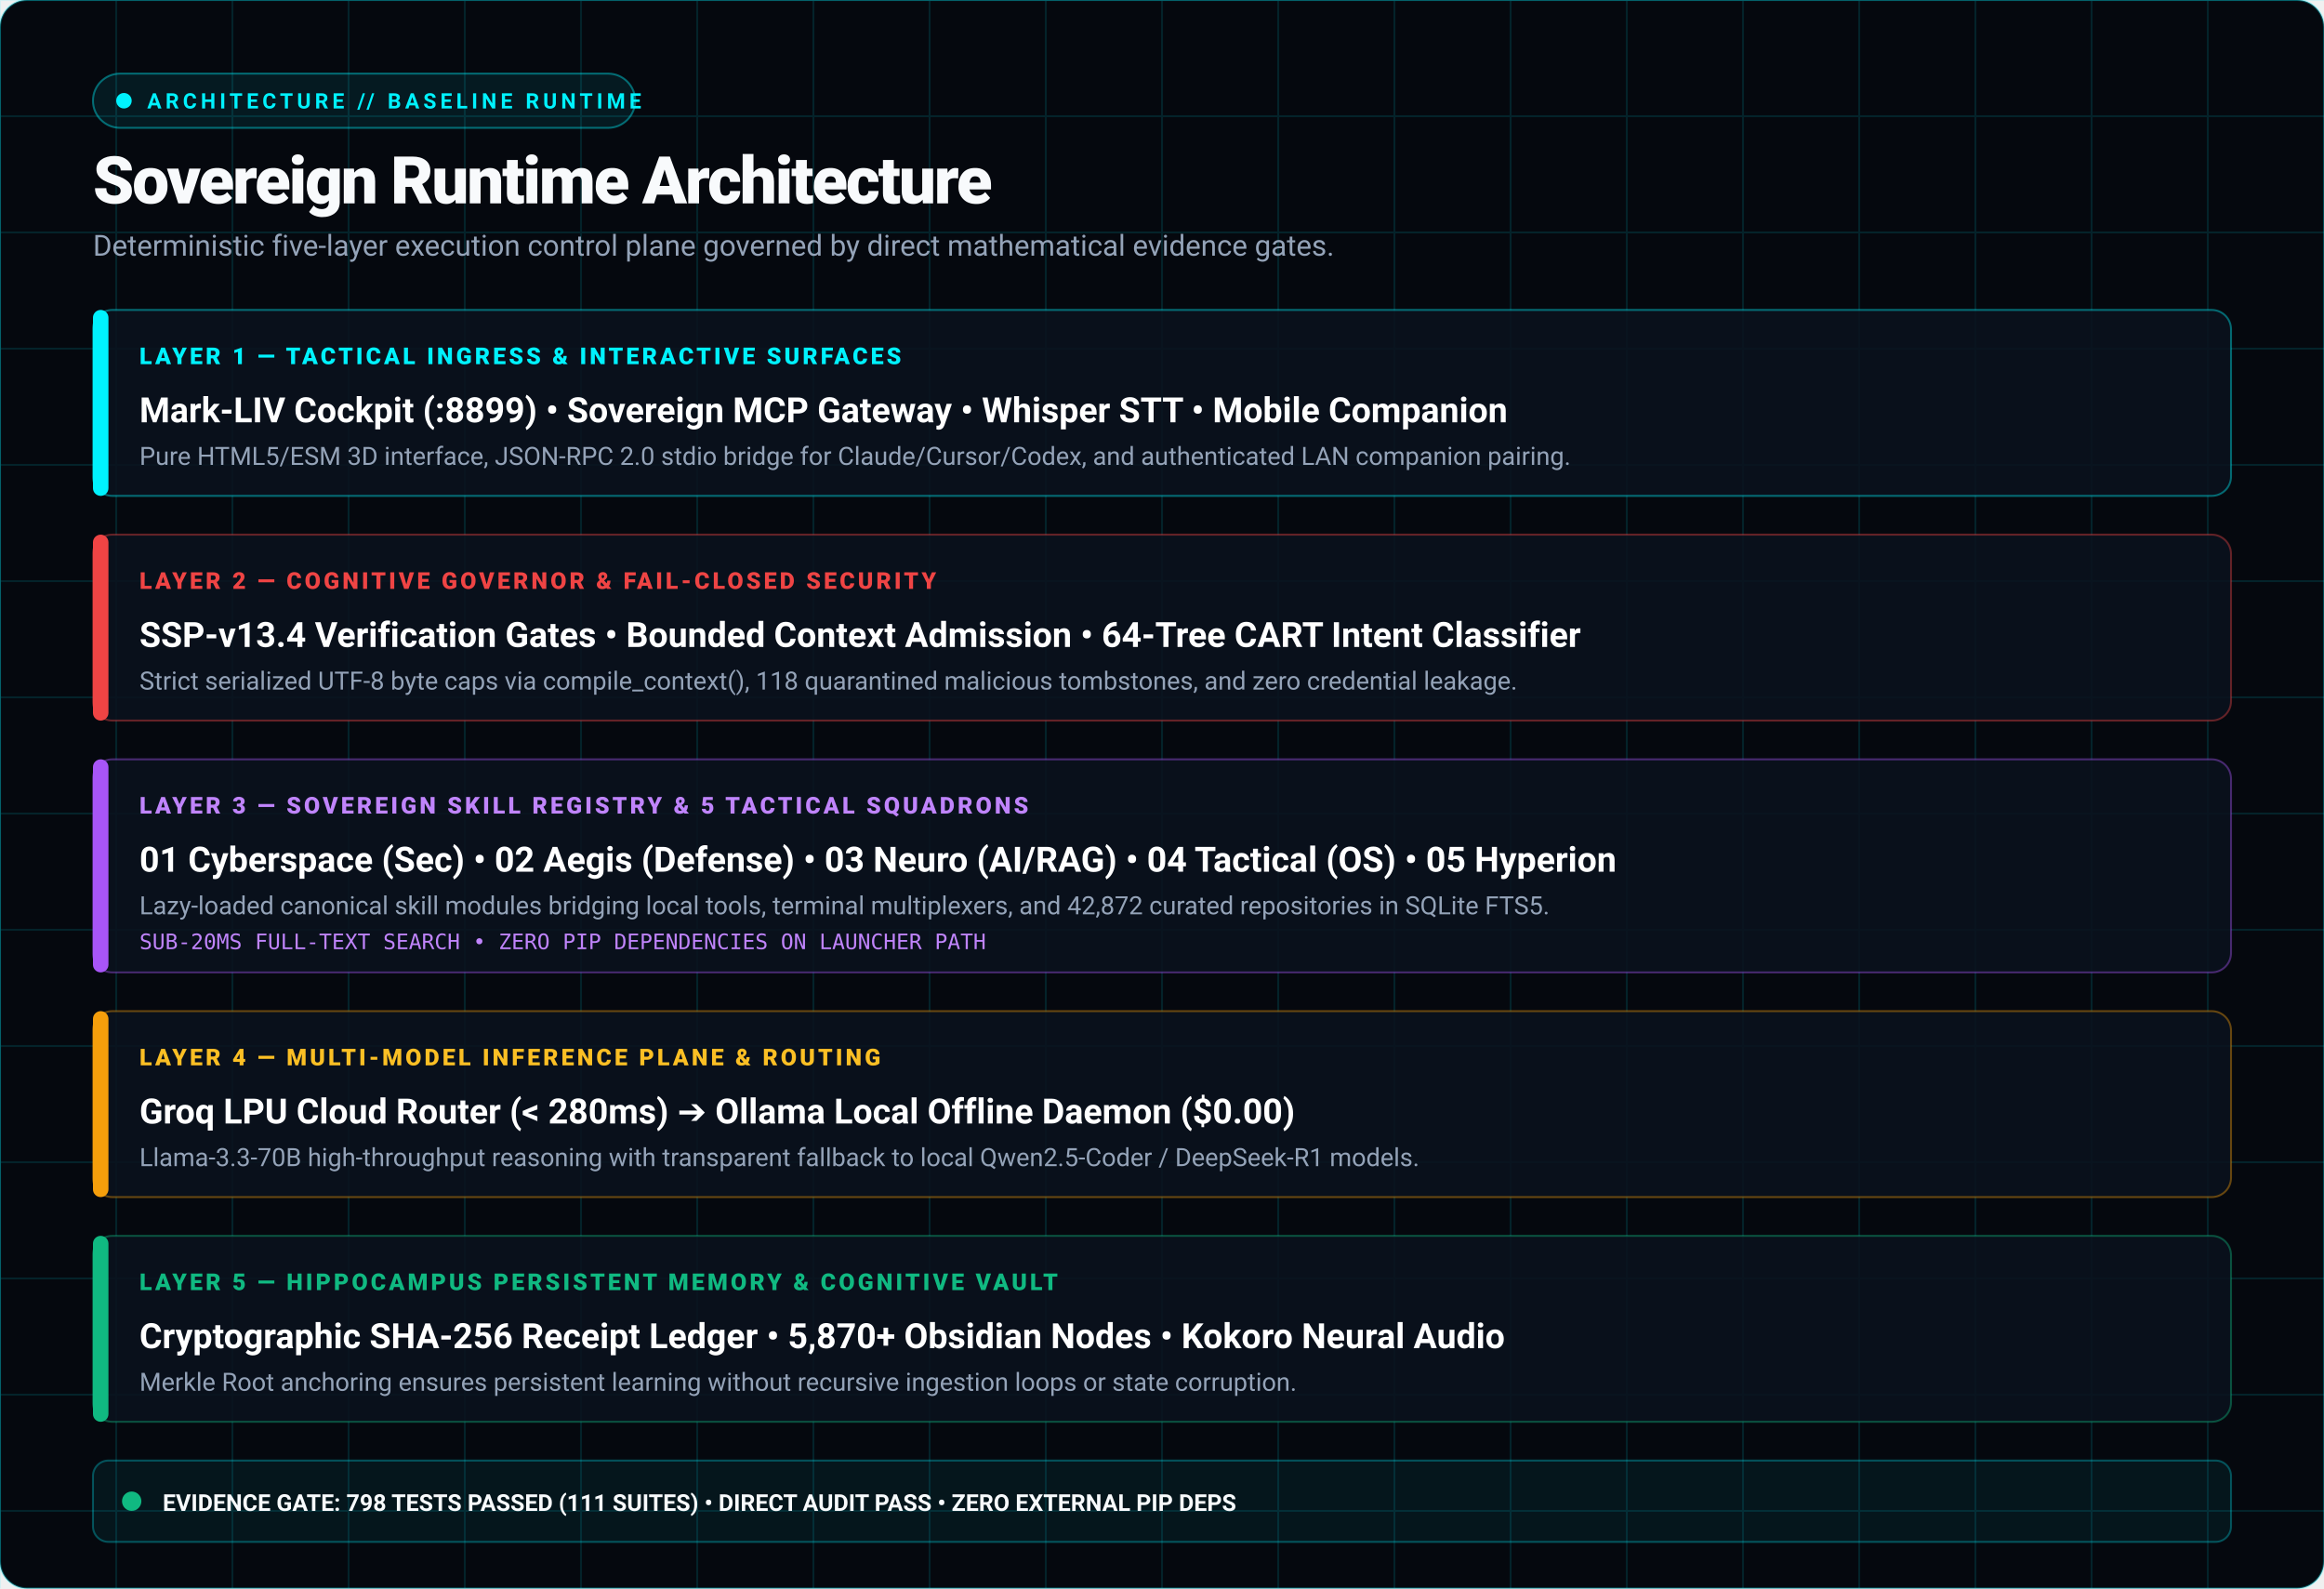
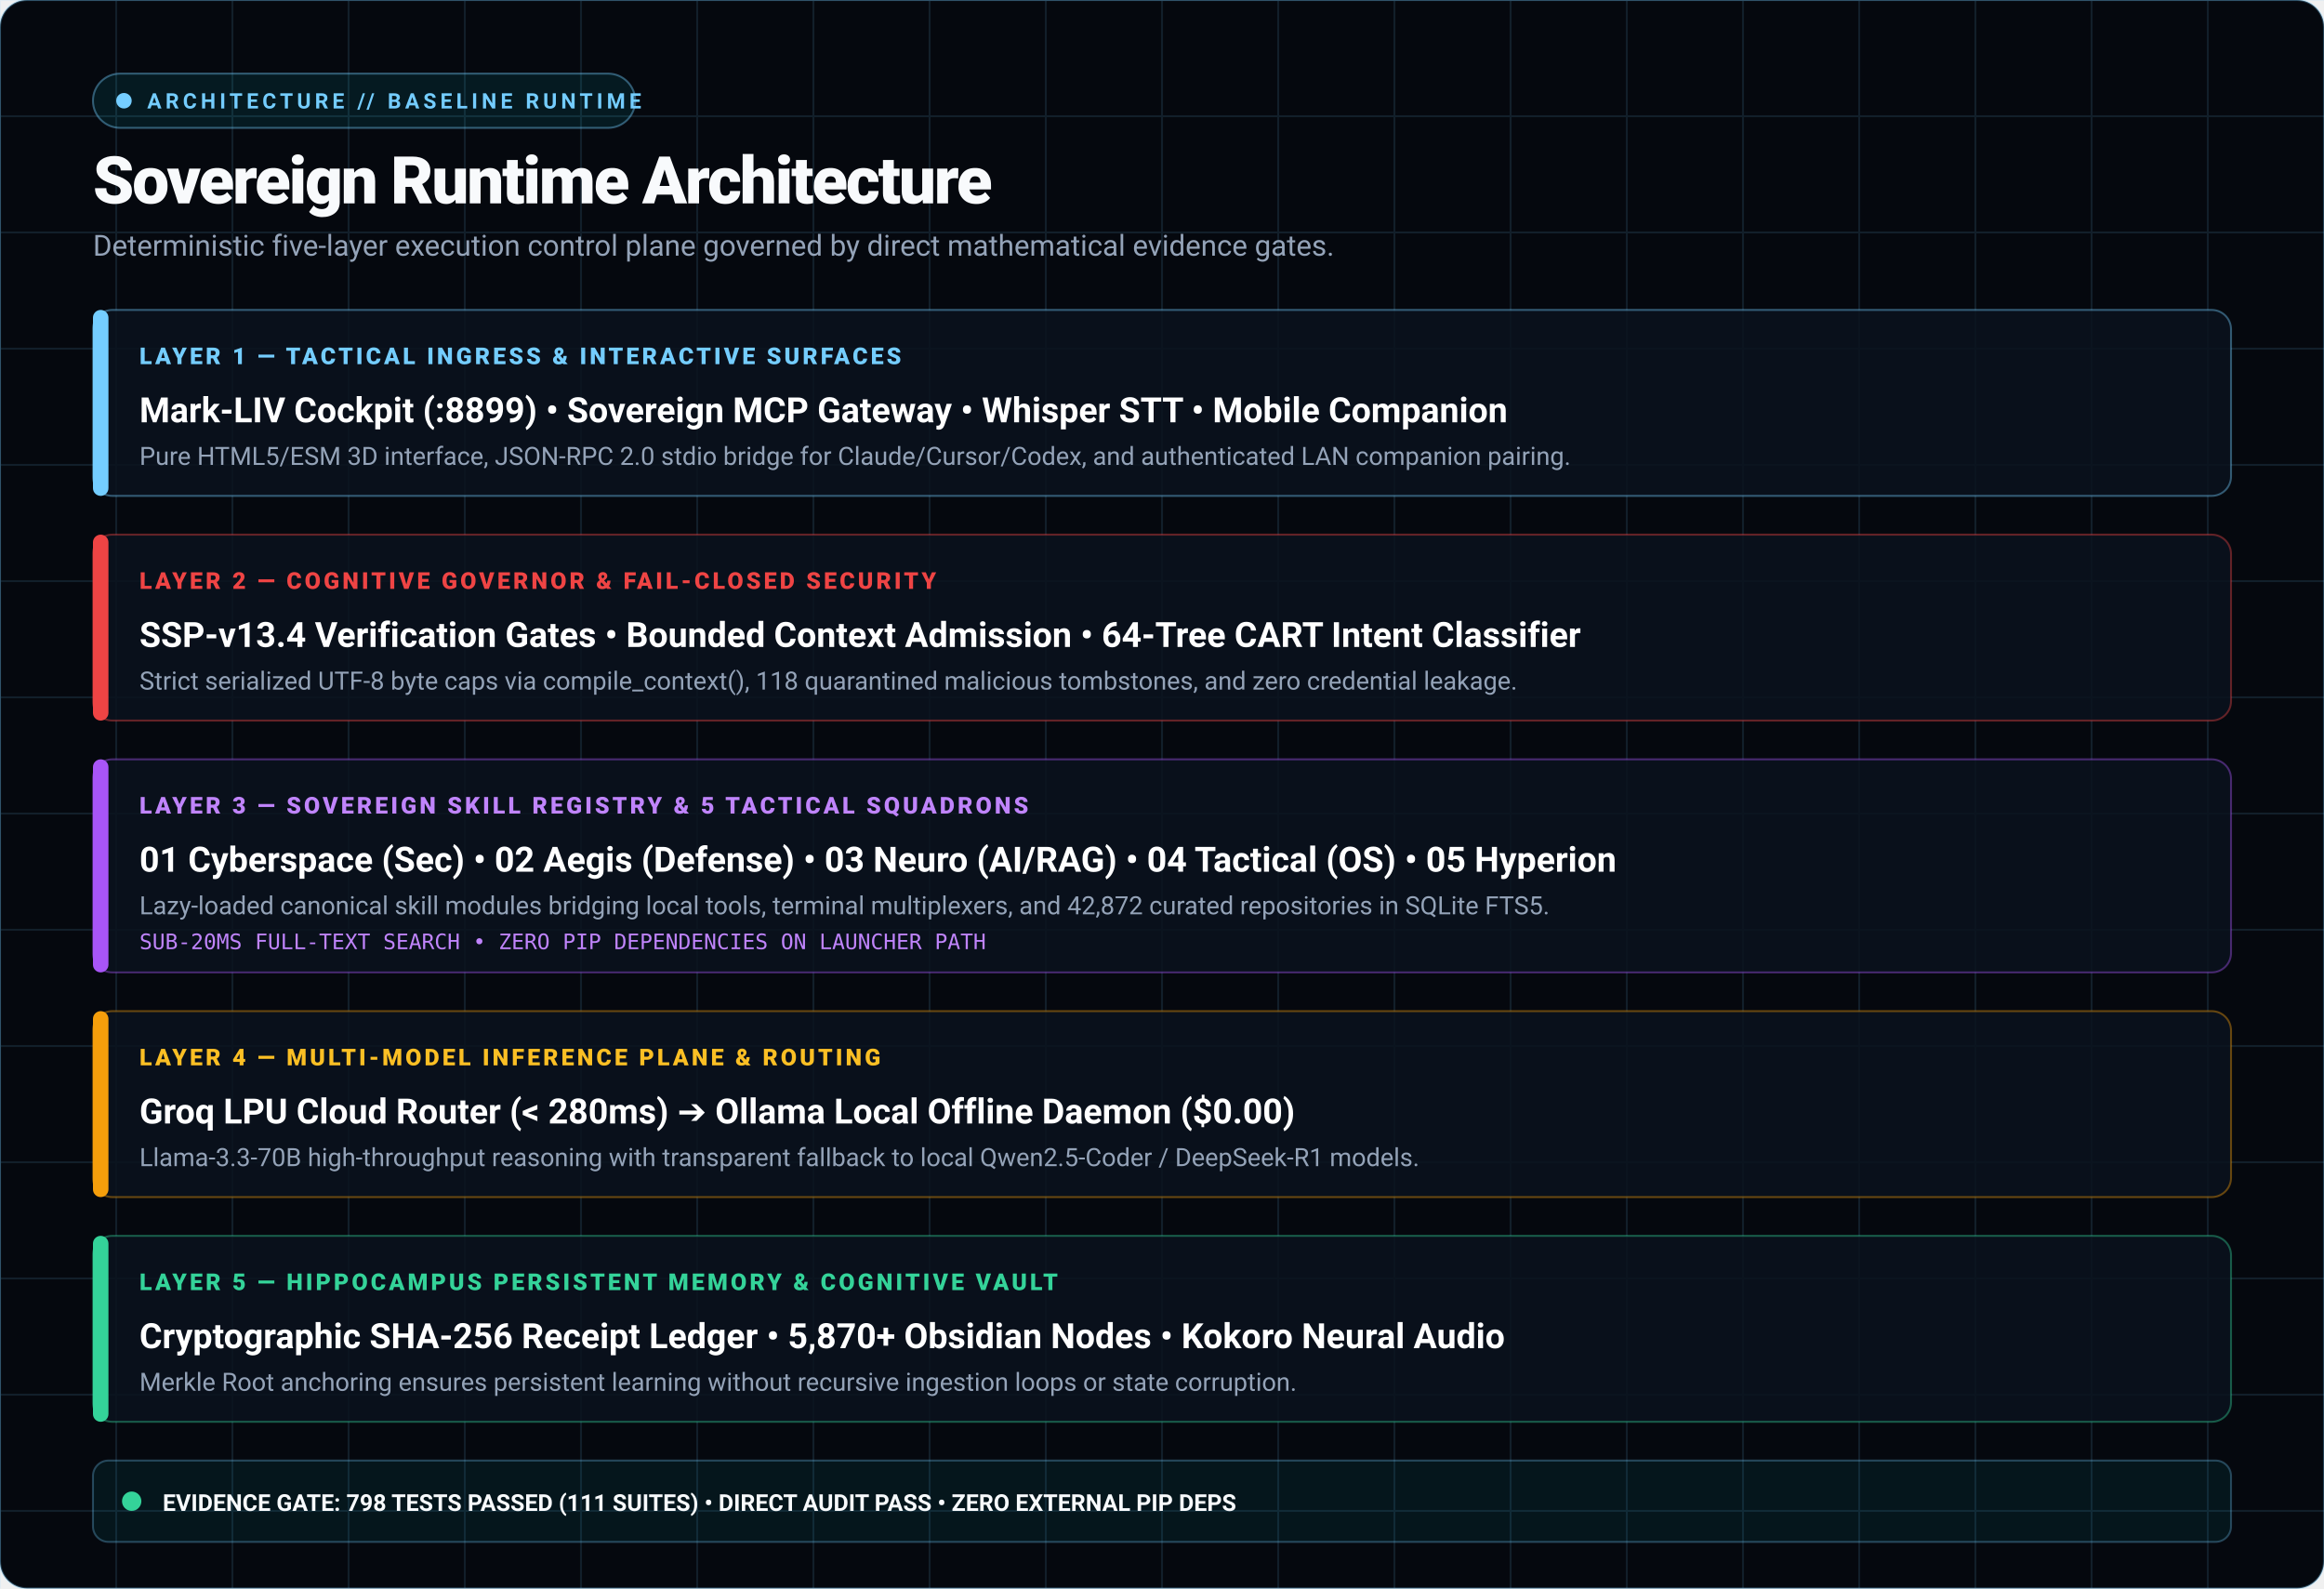
<svg xmlns="http://www.w3.org/2000/svg" width="1200" height="820" viewBox="0 0 1200 820" role="img" aria-labelledby="title desc">
  <g font-family="-apple-system, BlinkMacSystemFont, 'Segoe UI', Roboto, Helvetica, Arial, sans-serif">
-     <rect x="0" y="0" width="1200" height="820" rx="14" fill="#05080e" stroke="#00f2fe" stroke-width="1" stroke-opacity="0.3" />
+     <rect x="0" y="0" width="1200" height="820" rx="14" fill="#05080e" stroke="#74cdff" stroke-width="1" stroke-opacity="0.3" />
    <g opacity="0.12">
-       <path d="M0 0 V820 M60 0 V820 M120 0 V820 M180 0 V820 M240 0 V820 M300 0 V820 M360 0 V820 M420 0 V820 M480 0 V820 M540 0 V820 M600 0 V820 M660 0 V820 M720 0 V820 M780 0 V820 M840 0 V820 M900 0 V820 M960 0 V820 M1020 0 V820 M1080 0 V820 M1140 0 V820" fill="none" stroke="#00f2fe" stroke-width="1" />
-       <path d="M0 0 H1200 M0 60 H1200 M0 120 H1200 M0 180 H1200 M0 240 H1200 M0 300 H1200 M0 360 H1200 M0 420 H1200 M0 480 H1200 M0 540 H1200 M0 600 H1200 M0 660 H1200 M0 720 H1200 M0 780 H1200" fill="none" stroke="#00f2fe" stroke-width="1" />
+       <path d="M0 0 V820 M60 0 V820 M120 0 V820 M180 0 V820 M240 0 V820 M300 0 V820 M360 0 V820 M420 0 V820 M480 0 V820 M540 0 V820 M600 0 V820 M660 0 V820 M720 0 V820 M780 0 V820 M840 0 V820 M900 0 V820 M960 0 V820 M1020 0 V820 M1080 0 V820 M1140 0 V820" fill="none" stroke="#74cdff" stroke-width="1" />
+       <path d="M0 0 H1200 M0 60 H1200 M0 120 H1200 M0 180 H1200 M0 240 H1200 M0 300 H1200 M0 360 H1200 M0 420 H1200 M0 480 H1200 M0 540 H1200 M0 600 H1200 M0 660 H1200 M0 720 H1200 M0 780 H1200" fill="none" stroke="#74cdff" stroke-width="1" />
    </g>
-     <rect x="48" y="38" width="280" height="28" rx="14" fill="rgba(0, 242, 254, 0.08)" stroke="#00f2fe" stroke-width="1" stroke-opacity="0.4" />
-     <circle cx="64" cy="52" r="4" fill="#00f2fe" />
-     <text x="76" y="56" font-size="11" fill="#00f2fe" font-weight="700" letter-spacing="2">ARCHITECTURE // BASELINE RUNTIME</text>
+     <rect x="48" y="38" width="280" height="28" rx="14" fill="rgba(0, 242, 254, 0.08)" stroke="#74cdff" stroke-width="1" stroke-opacity="0.4" />
+     <circle cx="64" cy="52" r="4" fill="#74cdff" />
+     <text x="76" y="56" font-size="11" fill="#74cdff" font-weight="700" letter-spacing="2">ARCHITECTURE // BASELINE RUNTIME</text>
    <text x="48" y="105" font-size="34" fill="#f8fafc" font-weight="900" letter-spacing="-1">Sovereign Runtime Architecture</text>
    <text x="48" y="132" font-size="15" fill="#94a3b8" font-weight="400">Deterministic five-layer execution control plane governed by direct mathematical evidence gates.</text>
    <g transform="translate(48, 160)">
-       <rect x="0" y="0" width="1104" height="96" rx="10" fill="rgba(10, 18, 30, 0.85)" stroke="#00f2fe" stroke-width="1" stroke-opacity="0.4" />
-       <rect x="0" y="0" width="8" height="96" rx="4" fill="#00f2fe" />
-       <text x="24" y="28" font-size="12" fill="#00f2fe" font-weight="800" letter-spacing="1.5">LAYER 1 — TACTICAL INGRESS &amp; INTERACTIVE SURFACES</text>
+       <rect x="0" y="0" width="1104" height="96" rx="10" fill="rgba(10, 18, 30, 0.85)" stroke="#74cdff" stroke-width="1" stroke-opacity="0.4" />
+       <rect x="0" y="0" width="8" height="96" rx="4" fill="#74cdff" />
+       <text x="24" y="28" font-size="12" fill="#74cdff" font-weight="800" letter-spacing="1.5">LAYER 1 — TACTICAL INGRESS &amp; INTERACTIVE SURFACES</text>
      <text x="24" y="58" font-size="18" fill="#ffffff" font-weight="700">Mark-LIV Cockpit (:8899) • Sovereign MCP Gateway • Whisper STT • Mobile Companion</text>
      <text x="24" y="80" font-size="13" fill="#94a3b8">Pure HTML5/ESM 3D interface, JSON-RPC 2.0 stdio bridge for Claude/Cursor/Codex, and authenticated LAN companion pairing.</text>
    </g>
    <g transform="translate(48, 276)">
      <rect x="0" y="0" width="1104" height="96" rx="10" fill="rgba(10, 18, 30, 0.85)" stroke="#ef4444" stroke-width="1" stroke-opacity="0.4" />
      <rect x="0" y="0" width="8" height="96" rx="4" fill="#ef4444" />
      <text x="24" y="28" font-size="12" fill="#ef4444" font-weight="800" letter-spacing="1.5">LAYER 2 — COGNITIVE GOVERNOR &amp; FAIL-CLOSED SECURITY</text>
      <text x="24" y="58" font-size="18" fill="#ffffff" font-weight="700">SSP-v13.4 Verification Gates • Bounded Context Admission • 64-Tree CART Intent Classifier</text>
      <text x="24" y="80" font-size="13" fill="#94a3b8">Strict serialized UTF-8 byte caps via compile_context(), 118 quarantined malicious tombstones, and zero credential leakage.</text>
    </g>
    <g transform="translate(48, 392)">
      <rect x="0" y="0" width="1104" height="110" rx="10" fill="rgba(10, 18, 30, 0.85)" stroke="#a855f7" stroke-width="1" stroke-opacity="0.4" />
      <rect x="0" y="0" width="8" height="110" rx="4" fill="#a855f7" />
      <text x="24" y="28" font-size="12" fill="#c084fc" font-weight="800" letter-spacing="1.5">LAYER 3 — SOVEREIGN SKILL REGISTRY &amp; 5 TACTICAL SQUADRONS</text>
      <text x="24" y="58" font-size="18" fill="#ffffff" font-weight="700">01 Cyberspace (Sec) • 02 Aegis (Defense) • 03 Neuro (AI/RAG) • 04 Tactical (OS) • 05 Hyperion</text>
      <text x="24" y="80" font-size="13" fill="#94a3b8">Lazy-loaded canonical skill modules bridging local tools, terminal multiplexers, and 42,872 curated repositories in SQLite FTS5.</text>
      <text x="24" y="98" font-size="11" fill="#c084fc" font-family="monospace">SUB-20MS FULL-TEXT SEARCH • ZERO PIP DEPENDENCIES ON LAUNCHER PATH</text>
    </g>
    <g transform="translate(48, 522)">
      <rect x="0" y="0" width="1104" height="96" rx="10" fill="rgba(10, 18, 30, 0.85)" stroke="#f59e0b" stroke-width="1" stroke-opacity="0.4" />
      <rect x="0" y="0" width="8" height="96" rx="4" fill="#f59e0b" />
      <text x="24" y="28" font-size="12" fill="#fbbf24" font-weight="800" letter-spacing="1.5">LAYER 4 — MULTI-MODEL INFERENCE PLANE &amp; ROUTING</text>
      <text x="24" y="58" font-size="18" fill="#ffffff" font-weight="700">Groq LPU Cloud Router (&lt; 280ms) ➔ Ollama Local Offline Daemon ($0.00)</text>
      <text x="24" y="80" font-size="13" fill="#94a3b8">Llama-3.3-70B high-throughput reasoning with transparent fallback to local Qwen2.5-Coder / DeepSeek-R1 models.</text>
    </g>
    <g transform="translate(48, 638)">
-       <rect x="0" y="0" width="1104" height="96" rx="10" fill="rgba(10, 18, 30, 0.85)" stroke="#10b981" stroke-width="1" stroke-opacity="0.4" />
-       <rect x="0" y="0" width="8" height="96" rx="4" fill="#10b981" />
-       <text x="24" y="28" font-size="12" fill="#10b981" font-weight="800" letter-spacing="1.5">LAYER 5 — HIPPOCAMPUS PERSISTENT MEMORY &amp; COGNITIVE VAULT</text>
+       <rect x="0" y="0" width="1104" height="96" rx="10" fill="rgba(10, 18, 30, 0.85)" stroke="#34d399" stroke-width="1" stroke-opacity="0.4" />
+       <rect x="0" y="0" width="8" height="96" rx="4" fill="#34d399" />
+       <text x="24" y="28" font-size="12" fill="#34d399" font-weight="800" letter-spacing="1.5">LAYER 5 — HIPPOCAMPUS PERSISTENT MEMORY &amp; COGNITIVE VAULT</text>
      <text x="24" y="58" font-size="18" fill="#ffffff" font-weight="700">Cryptographic SHA-256 Receipt Ledger • 5,870+ Obsidian Nodes • Kokoro Neural Audio</text>
      <text x="24" y="80" font-size="13" fill="#94a3b8">Merkle Root anchoring ensures persistent learning without recursive ingestion loops or state corruption.</text>
    </g>
    <g transform="translate(48, 754)">
-       <rect x="0" y="0" width="1104" height="42" rx="8" fill="rgba(0, 242, 254, 0.06)" stroke="#00f2fe" stroke-width="1" stroke-opacity="0.3" />
-       <circle cx="20" cy="21" r="5" fill="#10b981" />
+       <rect x="0" y="0" width="1104" height="42" rx="8" fill="rgba(0, 242, 254, 0.06)" stroke="#74cdff" stroke-width="1" stroke-opacity="0.3" />
+       <circle cx="20" cy="21" r="5" fill="#34d399" />
      <text x="36" y="26" font-size="12" fill="#f8fafc" font-weight="700">EVIDENCE GATE: 798 TESTS PASSED (111 SUITES) • DIRECT AUDIT PASS • ZERO EXTERNAL PIP DEPS</text>
    </g>
  </g>
</svg>
